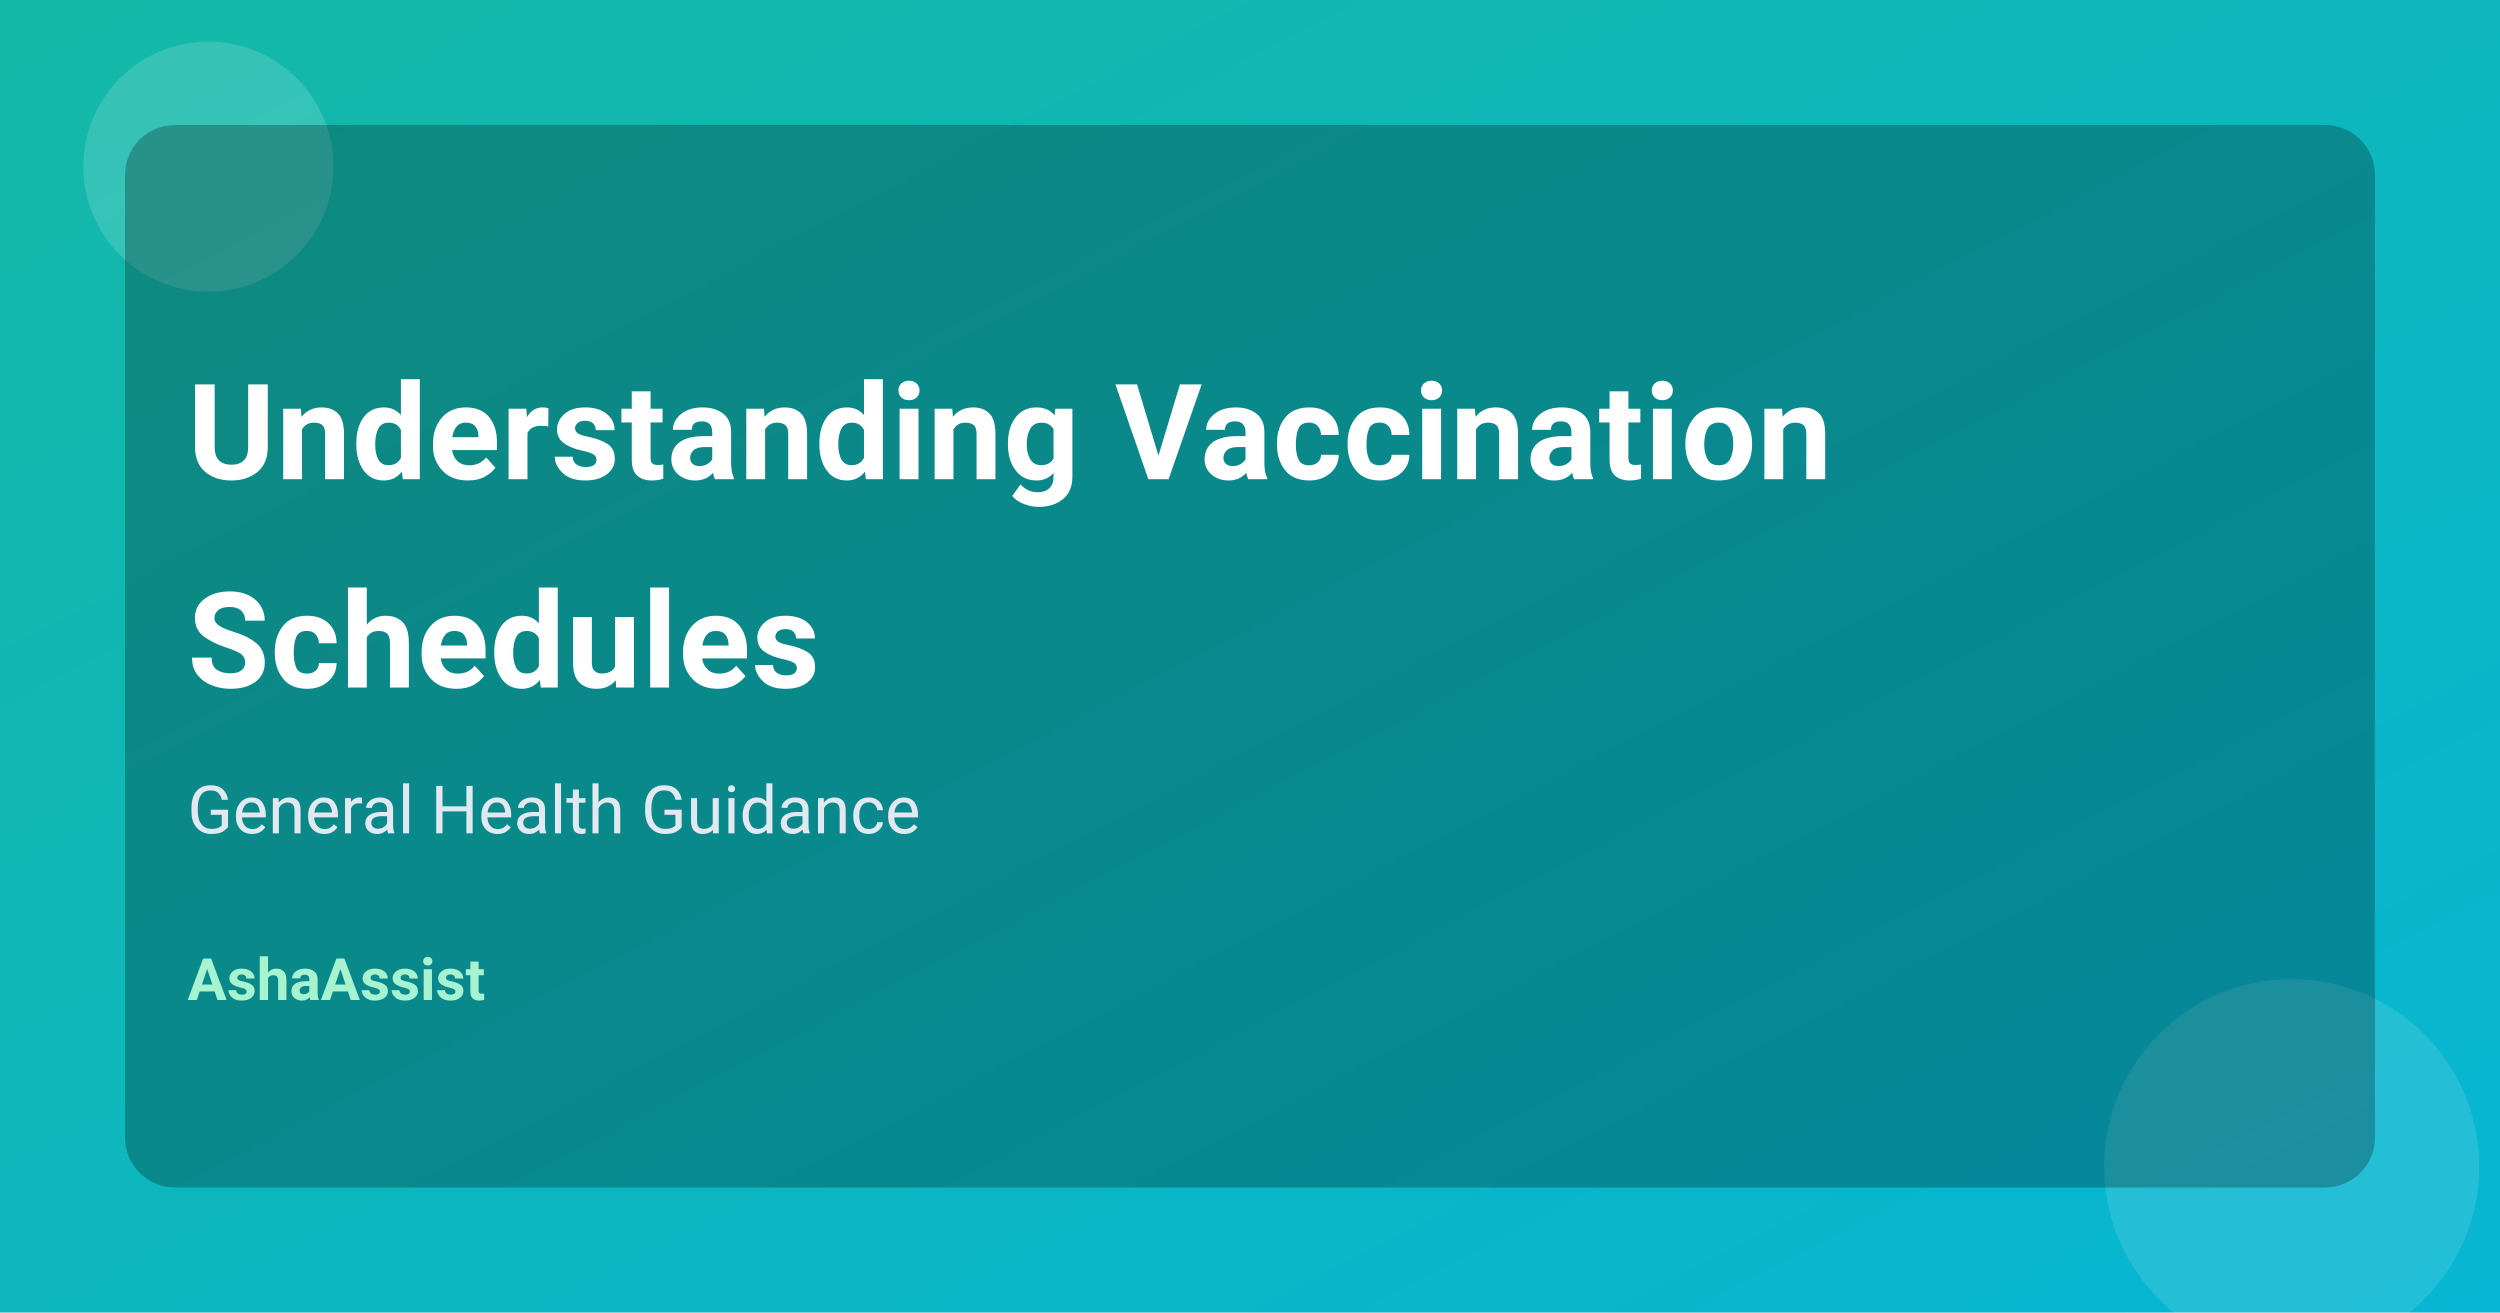
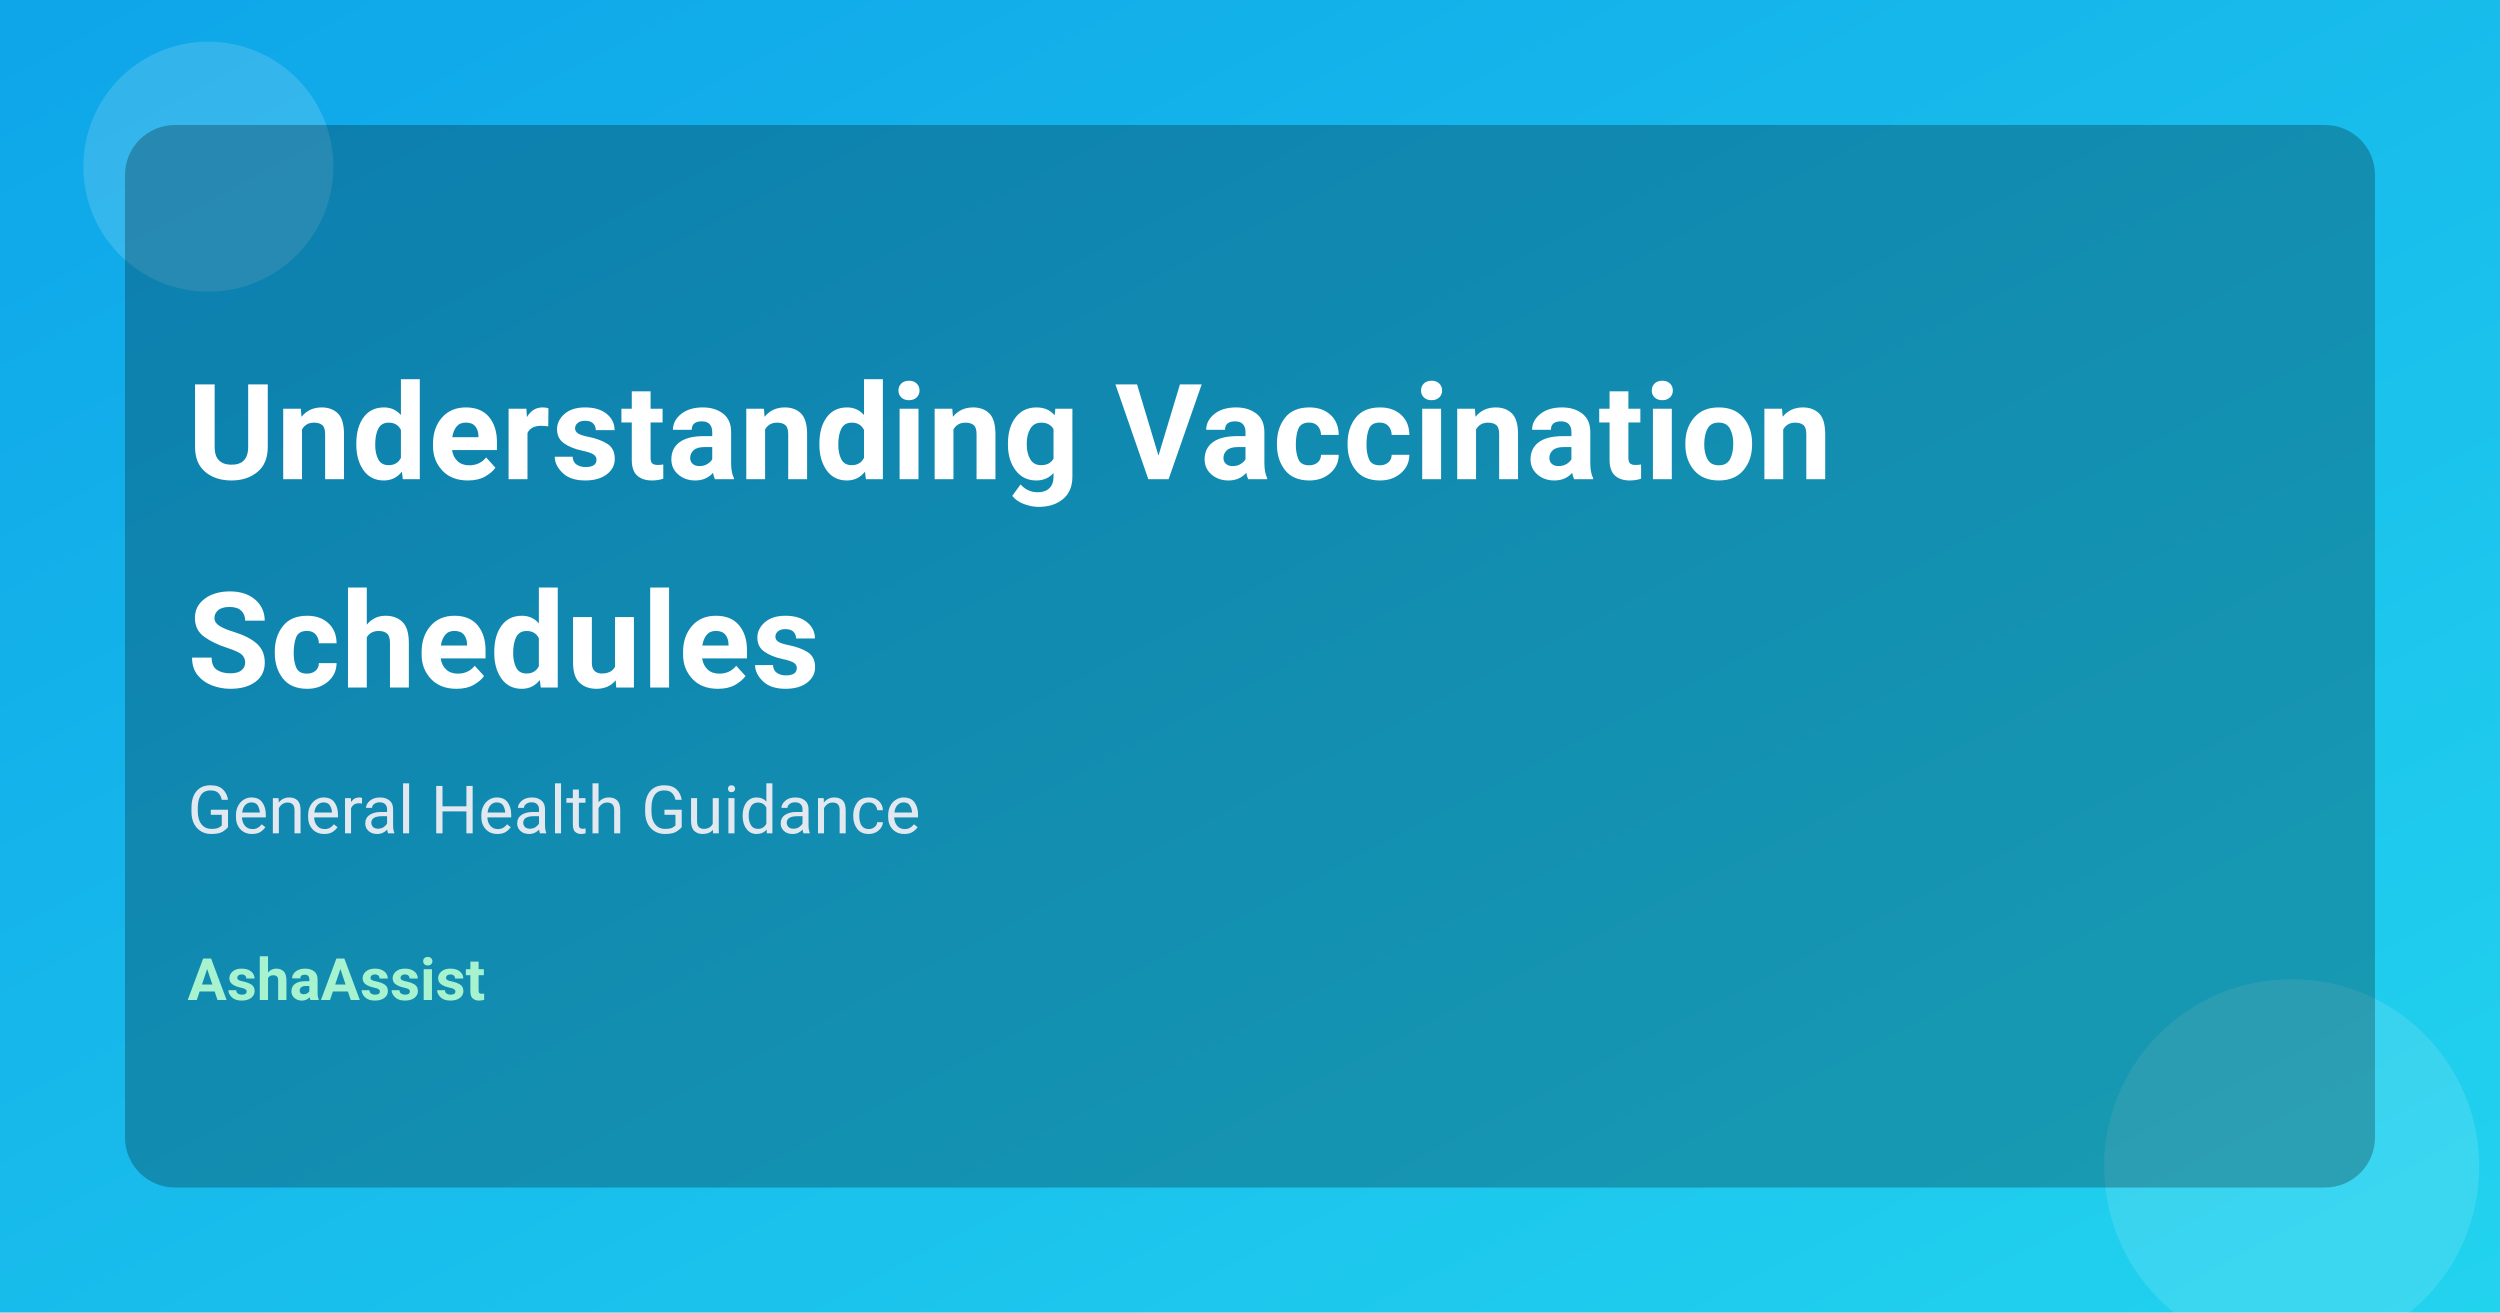
<svg xmlns="http://www.w3.org/2000/svg" width="1200" height="630" viewBox="0 0 1200 630">
  <defs>
    <linearGradient id="g" x1="0" y1="0" x2="1" y2="1">
-       <stop offset="0%" stop-color="#14b8a6" />
-       <stop offset="100%" stop-color="#06b6d4" />
+       <stop offset="0%" stop-color="#0ea5e9" />
+       <stop offset="100%" stop-color="#22d3ee" />
    </linearGradient>
  </defs>
  <rect width="100%" height="100%" fill="url(#g)" />
  <circle cx="100" cy="80" r="60" fill="rgba(255,255,255,0.15)" />
  <circle cx="1100" cy="560" r="90" fill="rgba(255,255,255,0.12)" />
  <rect x="60" y="60" rx="24" ry="24" width="1080" height="510" fill="rgba(0,0,0,0.25)" />
  <text x="90" y="230" fill="#fff" font-family="Segoe UI, Roboto, Arial" font-size="64" font-weight="700" letter-spacing="0.5">
    Understanding Vaccination</text>
  <text x="90" y="330" fill="#fff" font-family="Segoe UI, Roboto, Arial" font-size="64" font-weight="700" letter-spacing="0.5">Schedules
  </text>
  <text x="90" y="400" fill="#e2e8f0" font-family="Segoe UI, Roboto, Arial" font-size="32" font-weight="400">
    General Health Guidance
  </text>
  <text x="90" y="480" fill="#a7f3d0" font-family="Segoe UI, Roboto, Arial" font-size="28" font-weight="600">AshaAssist</text>
</svg>
